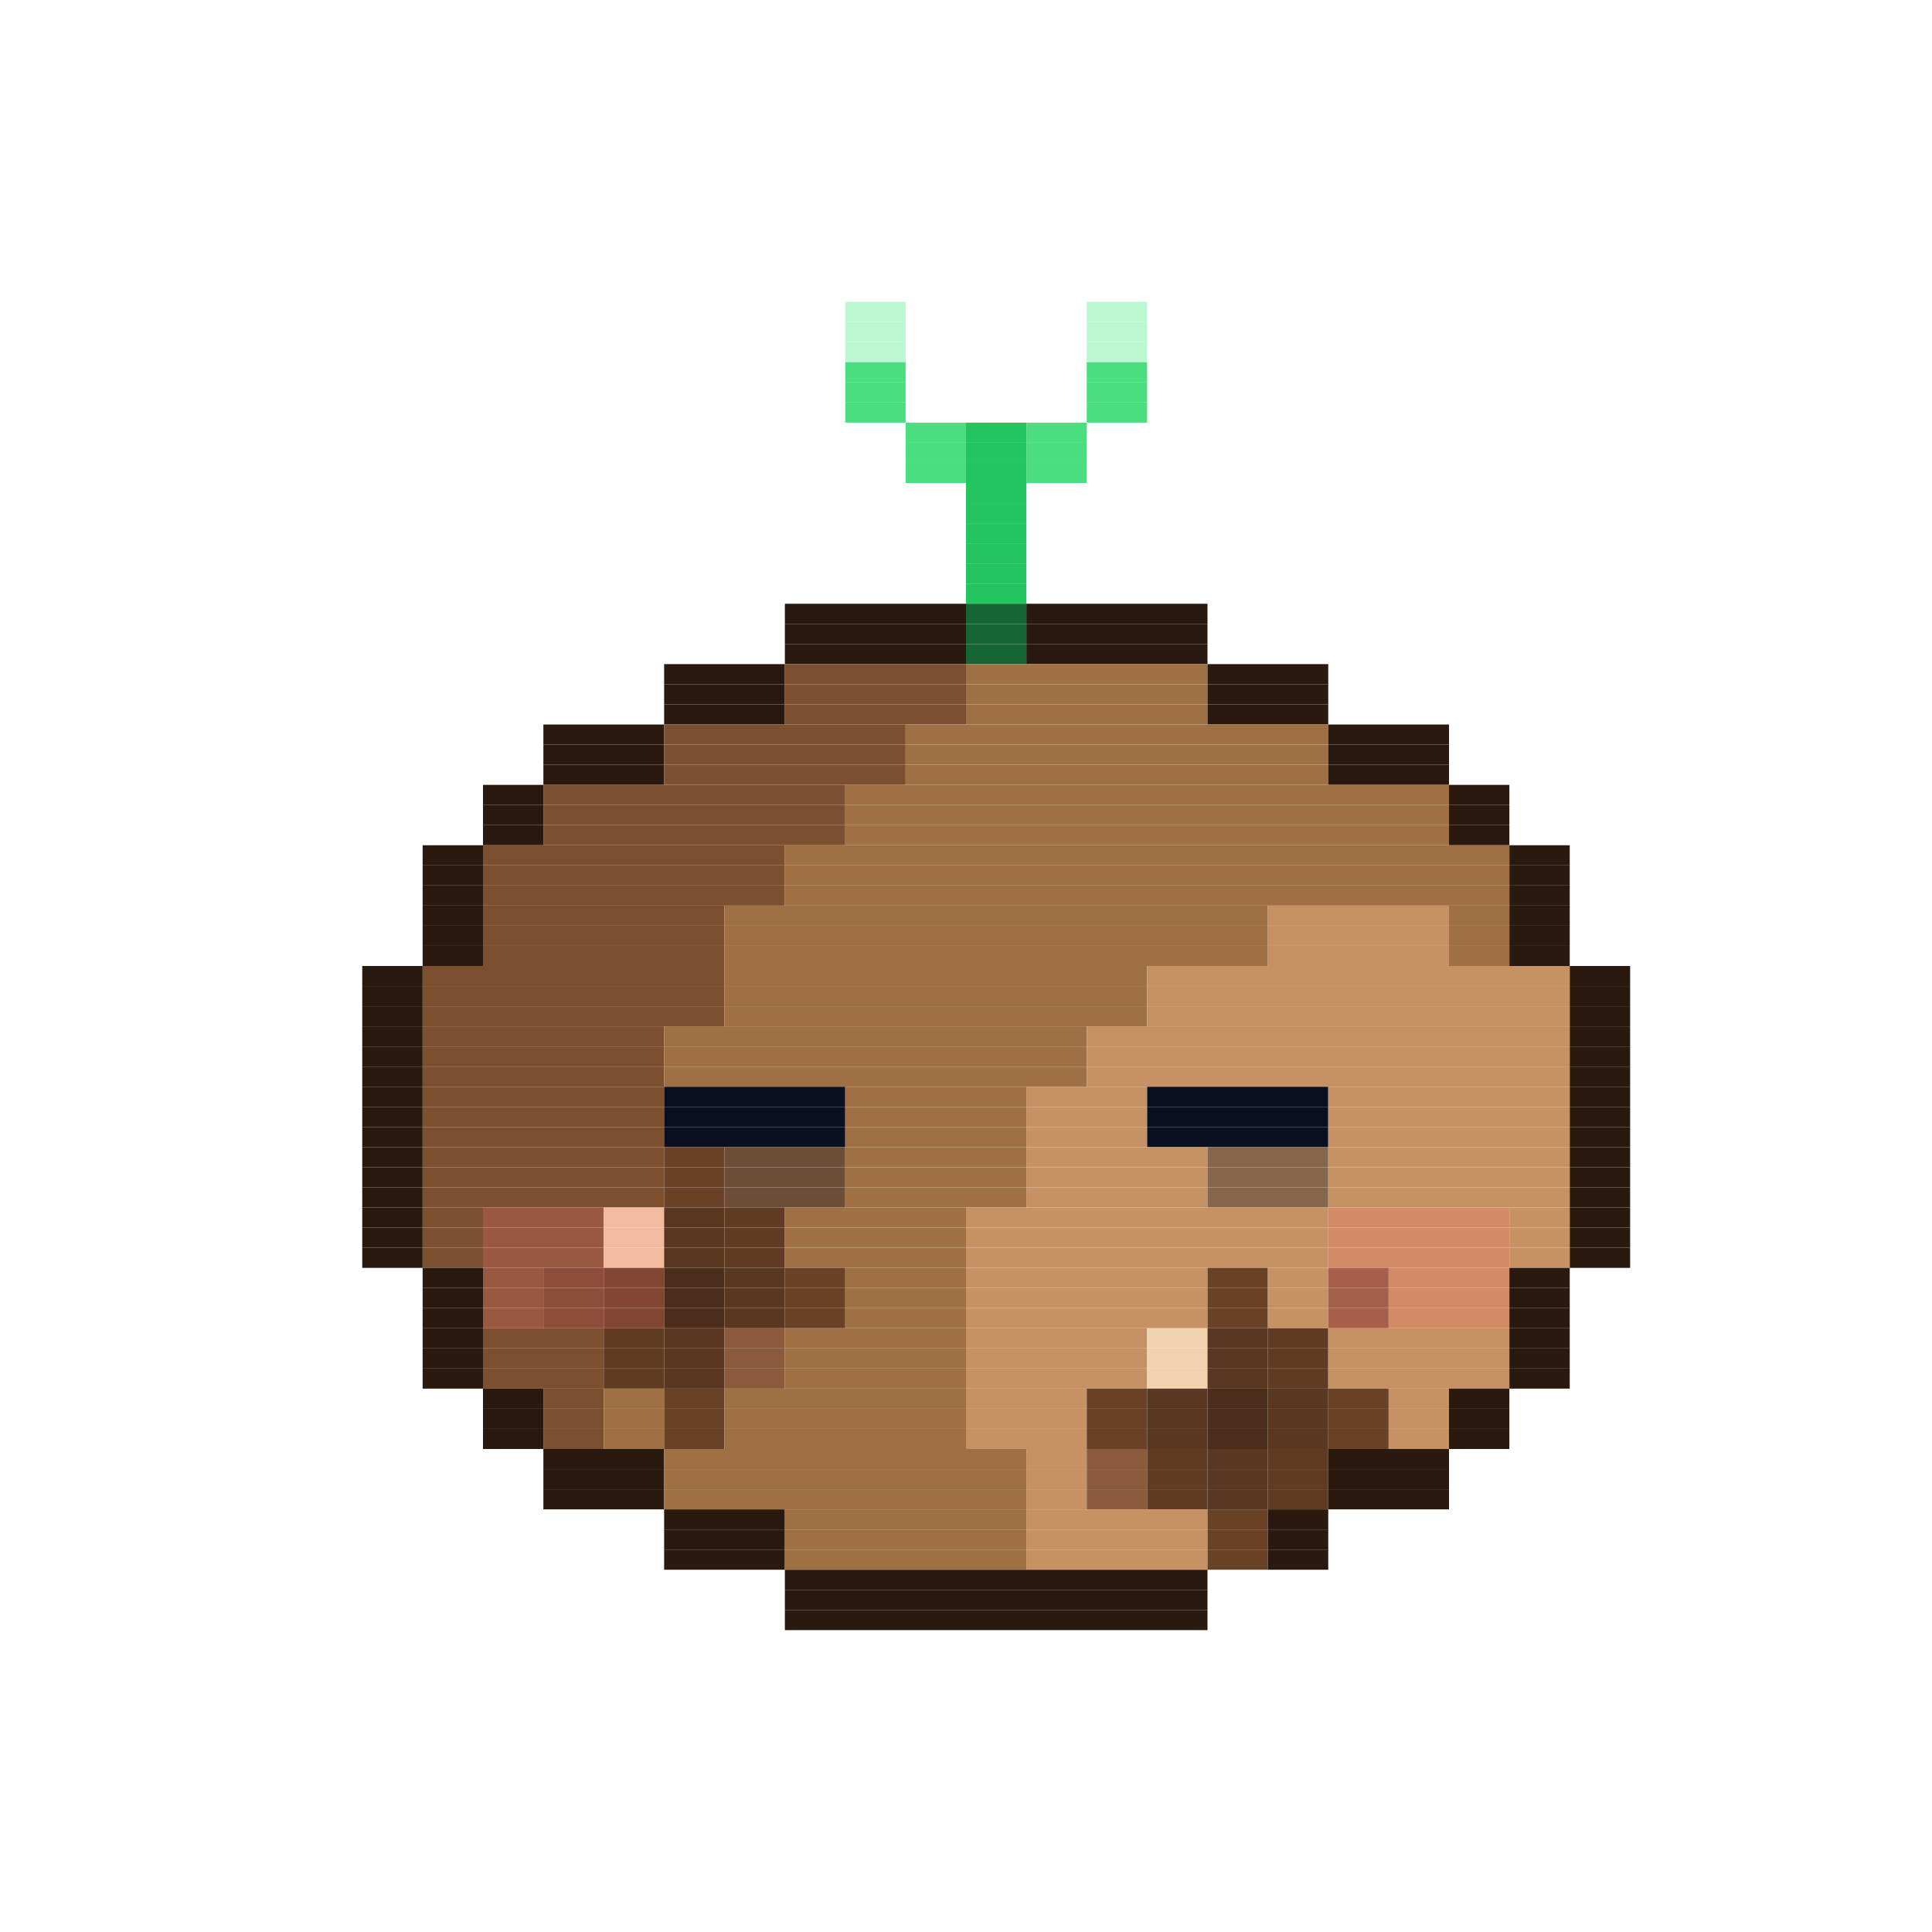
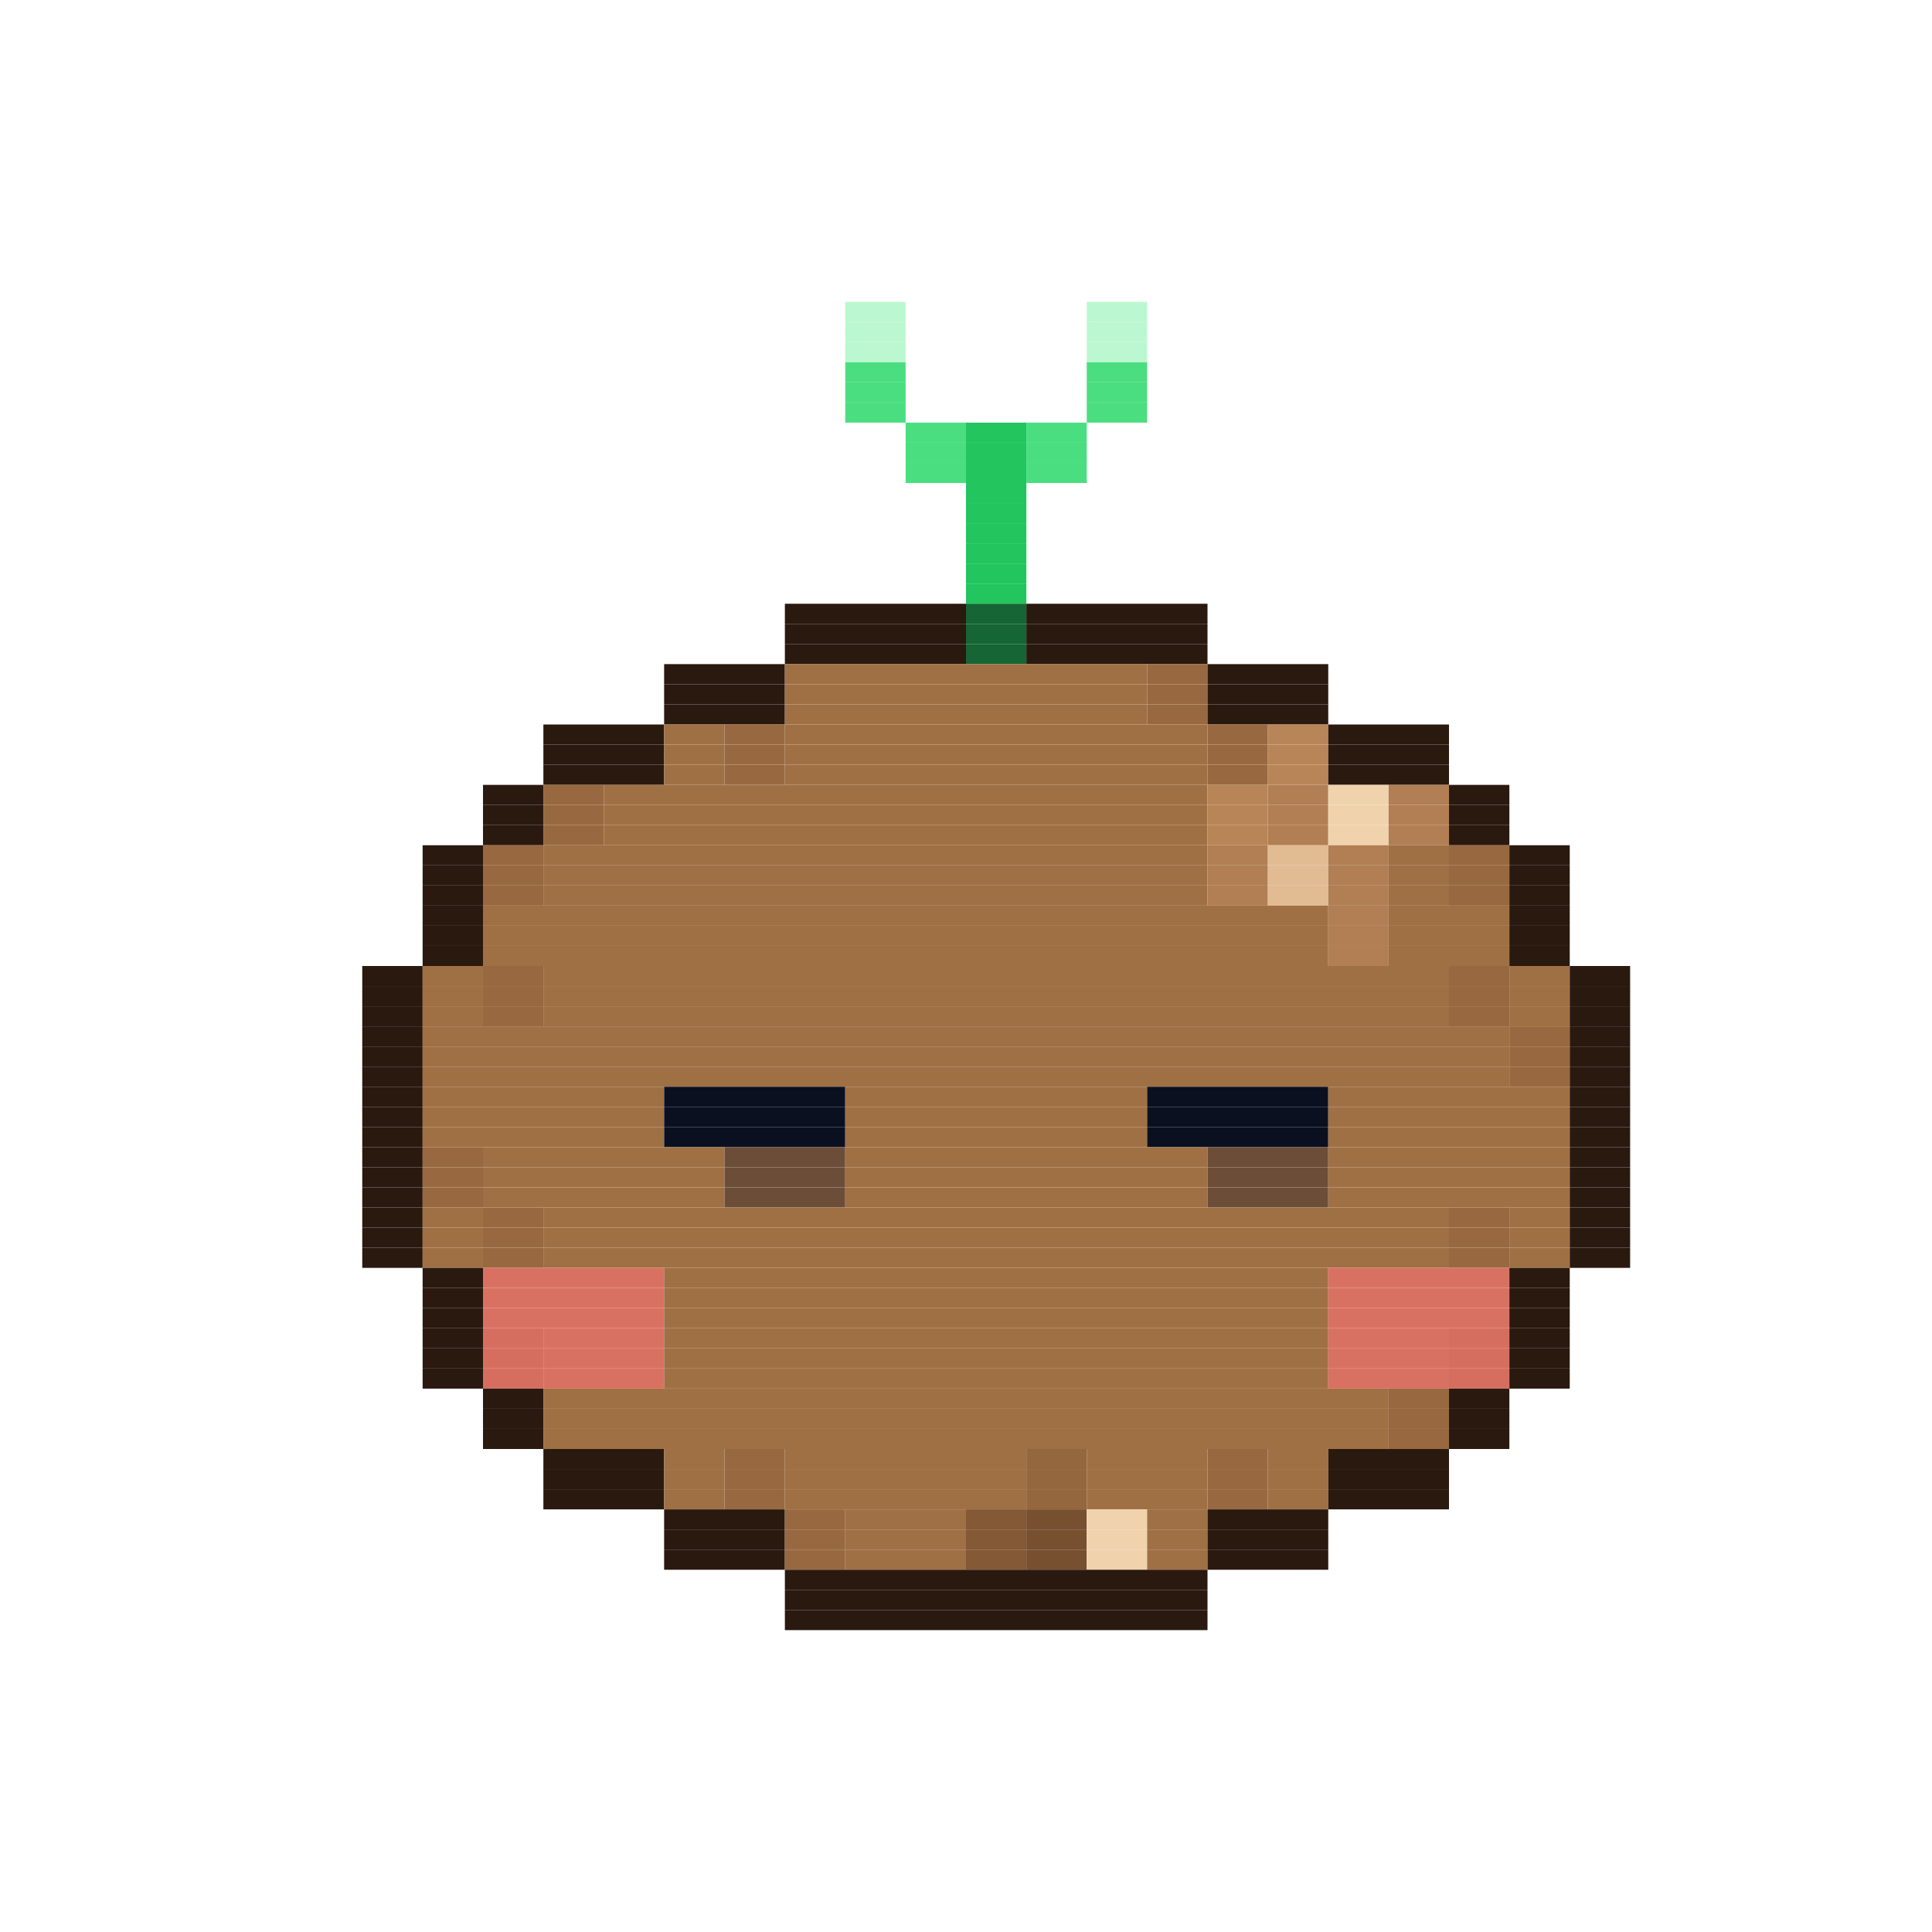
<svg xmlns="http://www.w3.org/2000/svg" viewBox="0 0 96 96" width="96" height="96" style="image-rendering:pixelated">
  <rect x="42" y="15" width="3" height="1" fill="#bbf7d0" />
  <rect x="54" y="15" width="3" height="1" fill="#bbf7d0" />
  <rect x="42" y="16" width="3" height="1" fill="#bbf7d0" />
  <rect x="54" y="16" width="3" height="1" fill="#bbf7d0" />
  <rect x="42" y="17" width="3" height="1" fill="#bbf7d0" />
  <rect x="54" y="17" width="3" height="1" fill="#bbf7d0" />
  <rect x="42" y="18" width="3" height="1" fill="#4ade80" />
  <rect x="54" y="18" width="3" height="1" fill="#4ade80" />
  <rect x="42" y="19" width="3" height="1" fill="#4ade80" />
  <rect x="54" y="19" width="3" height="1" fill="#4ade80" />
  <rect x="42" y="20" width="3" height="1" fill="#4ade80" />
  <rect x="54" y="20" width="3" height="1" fill="#4ade80" />
  <rect x="45" y="21" width="3" height="1" fill="#4ade80" />
  <rect x="48" y="21" width="3" height="1" fill="#22c55e" />
  <rect x="51" y="21" width="3" height="1" fill="#4ade80" />
  <rect x="45" y="22" width="3" height="1" fill="#4ade80" />
  <rect x="48" y="22" width="3" height="1" fill="#22c55e" />
  <rect x="51" y="22" width="3" height="1" fill="#4ade80" />
  <rect x="45" y="23" width="3" height="1" fill="#4ade80" />
  <rect x="48" y="23" width="3" height="1" fill="#22c55e" />
  <rect x="51" y="23" width="3" height="1" fill="#4ade80" />
  <rect x="48" y="24" width="3" height="1" fill="#22c55e" />
  <rect x="48" y="25" width="3" height="1" fill="#22c55e" />
  <rect x="48" y="26" width="3" height="1" fill="#22c55e" />
  <rect x="48" y="27" width="3" height="1" fill="#22c55e" />
  <rect x="48" y="28" width="3" height="1" fill="#22c55e" />
  <rect x="48" y="29" width="3" height="1" fill="#22c55e" />
  <rect x="39" y="30" width="9" height="1" fill="#2a190f" />
  <rect x="48" y="30" width="3" height="1" fill="#166534" />
  <rect x="51" y="30" width="9" height="1" fill="#2a190f" />
  <rect x="39" y="31" width="9" height="1" fill="#2a190f" />
  <rect x="48" y="31" width="3" height="1" fill="#166534" />
  <rect x="51" y="31" width="9" height="1" fill="#2a190f" />
  <rect x="39" y="32" width="9" height="1" fill="#2a190f" />
  <rect x="48" y="32" width="3" height="1" fill="#166534" />
  <rect x="51" y="32" width="9" height="1" fill="#2a190f" />
  <rect x="33" y="33" width="6" height="1" fill="#2a190f" />
-   <rect x="39" y="33" width="9" height="1" fill="#7c4f2f" />
-   <rect x="48" y="33" width="12" height="1" fill="#a07045" />
+   <rect x="39" y="33" width="18" height="1" fill="#a07045" />
+   <rect x="57" y="33" width="3" height="1" fill="#986940" />
  <rect x="60" y="33" width="6" height="1" fill="#2a190f" />
  <rect x="33" y="34" width="6" height="1" fill="#2a190f" />
-   <rect x="39" y="34" width="9" height="1" fill="#7c4f2f" />
-   <rect x="48" y="34" width="12" height="1" fill="#a07045" />
+   <rect x="39" y="34" width="18" height="1" fill="#a07045" />
+   <rect x="57" y="34" width="3" height="1" fill="#986940" />
  <rect x="60" y="34" width="6" height="1" fill="#2a190f" />
  <rect x="33" y="35" width="6" height="1" fill="#2a190f" />
-   <rect x="39" y="35" width="9" height="1" fill="#7c4f2f" />
-   <rect x="48" y="35" width="12" height="1" fill="#a07045" />
+   <rect x="39" y="35" width="18" height="1" fill="#a07045" />
+   <rect x="57" y="35" width="3" height="1" fill="#986940" />
  <rect x="60" y="35" width="6" height="1" fill="#2a190f" />
  <rect x="27" y="36" width="6" height="1" fill="#2a190f" />
-   <rect x="33" y="36" width="12" height="1" fill="#7c4f2f" />
-   <rect x="45" y="36" width="21" height="1" fill="#a07045" />
+   <rect x="33" y="36" width="3" height="1" fill="#a07045" />
+   <rect x="36" y="36" width="3" height="1" fill="#986940" />
+   <rect x="39" y="36" width="21" height="1" fill="#a07045" />
+   <rect x="60" y="36" width="3" height="1" fill="#986940" />
+   <rect x="63" y="36" width="3" height="1" fill="#b88558" />
  <rect x="66" y="36" width="6" height="1" fill="#2a190f" />
  <rect x="27" y="37" width="6" height="1" fill="#2a190f" />
-   <rect x="33" y="37" width="12" height="1" fill="#7c4f2f" />
-   <rect x="45" y="37" width="21" height="1" fill="#a07045" />
+   <rect x="33" y="37" width="3" height="1" fill="#a07045" />
+   <rect x="36" y="37" width="3" height="1" fill="#986940" />
+   <rect x="39" y="37" width="21" height="1" fill="#a07045" />
+   <rect x="60" y="37" width="3" height="1" fill="#986940" />
+   <rect x="63" y="37" width="3" height="1" fill="#b88558" />
  <rect x="66" y="37" width="6" height="1" fill="#2a190f" />
  <rect x="27" y="38" width="6" height="1" fill="#2a190f" />
-   <rect x="33" y="38" width="12" height="1" fill="#7c4f2f" />
-   <rect x="45" y="38" width="21" height="1" fill="#a07045" />
+   <rect x="33" y="38" width="3" height="1" fill="#a07045" />
+   <rect x="36" y="38" width="3" height="1" fill="#986940" />
+   <rect x="39" y="38" width="21" height="1" fill="#a07045" />
+   <rect x="60" y="38" width="3" height="1" fill="#986940" />
+   <rect x="63" y="38" width="3" height="1" fill="#b88558" />
  <rect x="66" y="38" width="6" height="1" fill="#2a190f" />
  <rect x="24" y="39" width="3" height="1" fill="#2a190f" />
-   <rect x="27" y="39" width="15" height="1" fill="#7c4f2f" />
-   <rect x="42" y="39" width="30" height="1" fill="#a07045" />
+   <rect x="27" y="39" width="3" height="1" fill="#986940" />
+   <rect x="30" y="39" width="30" height="1" fill="#a07045" />
+   <rect x="60" y="39" width="3" height="1" fill="#b88558" />
+   <rect x="63" y="39" width="3" height="1" fill="#b17f53" />
+   <rect x="66" y="39" width="3" height="1" fill="#f0d3ad" />
+   <rect x="69" y="39" width="3" height="1" fill="#b17f53" />
  <rect x="72" y="39" width="3" height="1" fill="#2a190f" />
  <rect x="24" y="40" width="3" height="1" fill="#2a190f" />
-   <rect x="27" y="40" width="15" height="1" fill="#7c4f2f" />
-   <rect x="42" y="40" width="30" height="1" fill="#a07045" />
+   <rect x="27" y="40" width="3" height="1" fill="#986940" />
+   <rect x="30" y="40" width="30" height="1" fill="#a07045" />
+   <rect x="60" y="40" width="3" height="1" fill="#b88558" />
+   <rect x="63" y="40" width="3" height="1" fill="#b17f53" />
+   <rect x="66" y="40" width="3" height="1" fill="#f0d3ad" />
+   <rect x="69" y="40" width="3" height="1" fill="#b17f53" />
  <rect x="72" y="40" width="3" height="1" fill="#2a190f" />
  <rect x="24" y="41" width="3" height="1" fill="#2a190f" />
-   <rect x="27" y="41" width="15" height="1" fill="#7c4f2f" />
-   <rect x="42" y="41" width="30" height="1" fill="#a07045" />
+   <rect x="27" y="41" width="3" height="1" fill="#986940" />
+   <rect x="30" y="41" width="30" height="1" fill="#a07045" />
+   <rect x="60" y="41" width="3" height="1" fill="#b88558" />
+   <rect x="63" y="41" width="3" height="1" fill="#b17f53" />
+   <rect x="66" y="41" width="3" height="1" fill="#f0d3ad" />
+   <rect x="69" y="41" width="3" height="1" fill="#b17f53" />
  <rect x="72" y="41" width="3" height="1" fill="#2a190f" />
  <rect x="21" y="42" width="3" height="1" fill="#2a190f" />
-   <rect x="24" y="42" width="15" height="1" fill="#7c4f2f" />
-   <rect x="39" y="42" width="36" height="1" fill="#a07045" />
+   <rect x="24" y="42" width="3" height="1" fill="#986940" />
+   <rect x="27" y="42" width="33" height="1" fill="#a07045" />
+   <rect x="60" y="42" width="3" height="1" fill="#b17f53" />
+   <rect x="63" y="42" width="3" height="1" fill="#e1bc93" />
+   <rect x="66" y="42" width="3" height="1" fill="#b17f53" />
+   <rect x="69" y="42" width="3" height="1" fill="#a07045" />
+   <rect x="72" y="42" width="3" height="1" fill="#986940" />
  <rect x="75" y="42" width="3" height="1" fill="#2a190f" />
  <rect x="21" y="43" width="3" height="1" fill="#2a190f" />
-   <rect x="24" y="43" width="15" height="1" fill="#7c4f2f" />
-   <rect x="39" y="43" width="36" height="1" fill="#a07045" />
+   <rect x="24" y="43" width="3" height="1" fill="#986940" />
+   <rect x="27" y="43" width="33" height="1" fill="#a07045" />
+   <rect x="60" y="43" width="3" height="1" fill="#b17f53" />
+   <rect x="63" y="43" width="3" height="1" fill="#e1bc93" />
+   <rect x="66" y="43" width="3" height="1" fill="#b17f53" />
+   <rect x="69" y="43" width="3" height="1" fill="#a07045" />
+   <rect x="72" y="43" width="3" height="1" fill="#986940" />
  <rect x="75" y="43" width="3" height="1" fill="#2a190f" />
  <rect x="21" y="44" width="3" height="1" fill="#2a190f" />
-   <rect x="24" y="44" width="15" height="1" fill="#7c4f2f" />
-   <rect x="39" y="44" width="36" height="1" fill="#a07045" />
+   <rect x="24" y="44" width="3" height="1" fill="#986940" />
+   <rect x="27" y="44" width="33" height="1" fill="#a07045" />
+   <rect x="60" y="44" width="3" height="1" fill="#b17f53" />
+   <rect x="63" y="44" width="3" height="1" fill="#e1bc93" />
+   <rect x="66" y="44" width="3" height="1" fill="#b17f53" />
+   <rect x="69" y="44" width="3" height="1" fill="#a07045" />
+   <rect x="72" y="44" width="3" height="1" fill="#986940" />
  <rect x="75" y="44" width="3" height="1" fill="#2a190f" />
  <rect x="21" y="45" width="3" height="1" fill="#2a190f" />
-   <rect x="24" y="45" width="12" height="1" fill="#7c4f2f" />
-   <rect x="36" y="45" width="27" height="1" fill="#a07045" />
-   <rect x="63" y="45" width="9" height="1" fill="#c69263" />
-   <rect x="72" y="45" width="3" height="1" fill="#a07045" />
+   <rect x="24" y="45" width="42" height="1" fill="#a07045" />
+   <rect x="66" y="45" width="3" height="1" fill="#b17f53" />
+   <rect x="69" y="45" width="6" height="1" fill="#a07045" />
  <rect x="75" y="45" width="3" height="1" fill="#2a190f" />
  <rect x="21" y="46" width="3" height="1" fill="#2a190f" />
-   <rect x="24" y="46" width="12" height="1" fill="#7c4f2f" />
-   <rect x="36" y="46" width="27" height="1" fill="#a07045" />
-   <rect x="63" y="46" width="9" height="1" fill="#c69263" />
-   <rect x="72" y="46" width="3" height="1" fill="#a07045" />
+   <rect x="24" y="46" width="42" height="1" fill="#a07045" />
+   <rect x="66" y="46" width="3" height="1" fill="#b17f53" />
+   <rect x="69" y="46" width="6" height="1" fill="#a07045" />
  <rect x="75" y="46" width="3" height="1" fill="#2a190f" />
  <rect x="21" y="47" width="3" height="1" fill="#2a190f" />
-   <rect x="24" y="47" width="12" height="1" fill="#7c4f2f" />
-   <rect x="36" y="47" width="27" height="1" fill="#a07045" />
-   <rect x="63" y="47" width="9" height="1" fill="#c69263" />
-   <rect x="72" y="47" width="3" height="1" fill="#a07045" />
+   <rect x="24" y="47" width="42" height="1" fill="#a07045" />
+   <rect x="66" y="47" width="3" height="1" fill="#b17f53" />
+   <rect x="69" y="47" width="6" height="1" fill="#a07045" />
  <rect x="75" y="47" width="3" height="1" fill="#2a190f" />
  <rect x="18" y="48" width="3" height="1" fill="#2a190f" />
-   <rect x="21" y="48" width="15" height="1" fill="#7c4f2f" />
-   <rect x="36" y="48" width="21" height="1" fill="#a07045" />
-   <rect x="57" y="48" width="21" height="1" fill="#c69263" />
+   <rect x="21" y="48" width="3" height="1" fill="#a07045" />
+   <rect x="24" y="48" width="3" height="1" fill="#986940" />
+   <rect x="27" y="48" width="45" height="1" fill="#a07045" />
+   <rect x="72" y="48" width="3" height="1" fill="#986940" />
+   <rect x="75" y="48" width="3" height="1" fill="#a07045" />
  <rect x="78" y="48" width="3" height="1" fill="#2a190f" />
  <rect x="18" y="49" width="3" height="1" fill="#2a190f" />
-   <rect x="21" y="49" width="15" height="1" fill="#7c4f2f" />
-   <rect x="36" y="49" width="21" height="1" fill="#a07045" />
-   <rect x="57" y="49" width="21" height="1" fill="#c69263" />
+   <rect x="21" y="49" width="3" height="1" fill="#a07045" />
+   <rect x="24" y="49" width="3" height="1" fill="#986940" />
+   <rect x="27" y="49" width="45" height="1" fill="#a07045" />
+   <rect x="72" y="49" width="3" height="1" fill="#986940" />
+   <rect x="75" y="49" width="3" height="1" fill="#a07045" />
  <rect x="78" y="49" width="3" height="1" fill="#2a190f" />
  <rect x="18" y="50" width="3" height="1" fill="#2a190f" />
-   <rect x="21" y="50" width="15" height="1" fill="#7c4f2f" />
-   <rect x="36" y="50" width="21" height="1" fill="#a07045" />
-   <rect x="57" y="50" width="21" height="1" fill="#c69263" />
+   <rect x="21" y="50" width="3" height="1" fill="#a07045" />
+   <rect x="24" y="50" width="3" height="1" fill="#986940" />
+   <rect x="27" y="50" width="45" height="1" fill="#a07045" />
+   <rect x="72" y="50" width="3" height="1" fill="#986940" />
+   <rect x="75" y="50" width="3" height="1" fill="#a07045" />
  <rect x="78" y="50" width="3" height="1" fill="#2a190f" />
  <rect x="18" y="51" width="3" height="1" fill="#2a190f" />
-   <rect x="21" y="51" width="12" height="1" fill="#7c4f2f" />
-   <rect x="33" y="51" width="21" height="1" fill="#a07045" />
-   <rect x="54" y="51" width="24" height="1" fill="#c69263" />
+   <rect x="21" y="51" width="54" height="1" fill="#a07045" />
+   <rect x="75" y="51" width="3" height="1" fill="#986940" />
  <rect x="78" y="51" width="3" height="1" fill="#2a190f" />
  <rect x="18" y="52" width="3" height="1" fill="#2a190f" />
-   <rect x="21" y="52" width="12" height="1" fill="#7c4f2f" />
-   <rect x="33" y="52" width="21" height="1" fill="#a07045" />
-   <rect x="54" y="52" width="24" height="1" fill="#c69263" />
+   <rect x="21" y="52" width="54" height="1" fill="#a07045" />
+   <rect x="75" y="52" width="3" height="1" fill="#986940" />
  <rect x="78" y="52" width="3" height="1" fill="#2a190f" />
  <rect x="18" y="53" width="3" height="1" fill="#2a190f" />
-   <rect x="21" y="53" width="12" height="1" fill="#7c4f2f" />
-   <rect x="33" y="53" width="21" height="1" fill="#a07045" />
-   <rect x="54" y="53" width="24" height="1" fill="#c69263" />
+   <rect x="21" y="53" width="54" height="1" fill="#a07045" />
+   <rect x="75" y="53" width="3" height="1" fill="#986940" />
  <rect x="78" y="53" width="3" height="1" fill="#2a190f" />
  <rect x="18" y="54" width="3" height="1" fill="#2a190f" />
-   <rect x="21" y="54" width="12" height="1" fill="#7c4f2f" />
+   <rect x="21" y="54" width="12" height="1" fill="#a07045" />
  <rect x="33" y="54" width="9" height="1" fill="#0b1020" />
-   <rect x="42" y="54" width="9" height="1" fill="#a07045" />
-   <rect x="51" y="54" width="6" height="1" fill="#c69263" />
+   <rect x="42" y="54" width="15" height="1" fill="#a07045" />
  <rect x="57" y="54" width="9" height="1" fill="#0b1020" />
-   <rect x="66" y="54" width="12" height="1" fill="#c69263" />
+   <rect x="66" y="54" width="12" height="1" fill="#a07045" />
  <rect x="78" y="54" width="3" height="1" fill="#2a190f" />
  <rect x="18" y="55" width="3" height="1" fill="#2a190f" />
-   <rect x="21" y="55" width="12" height="1" fill="#7c4f2f" />
+   <rect x="21" y="55" width="12" height="1" fill="#a07045" />
  <rect x="33" y="55" width="9" height="1" fill="#0b1020" />
-   <rect x="42" y="55" width="9" height="1" fill="#a07045" />
-   <rect x="51" y="55" width="6" height="1" fill="#c69263" />
+   <rect x="42" y="55" width="15" height="1" fill="#a07045" />
  <rect x="57" y="55" width="9" height="1" fill="#0b1020" />
-   <rect x="66" y="55" width="12" height="1" fill="#c69263" />
+   <rect x="66" y="55" width="12" height="1" fill="#a07045" />
  <rect x="78" y="55" width="3" height="1" fill="#2a190f" />
  <rect x="18" y="56" width="3" height="1" fill="#2a190f" />
-   <rect x="21" y="56" width="12" height="1" fill="#7c4f2f" />
+   <rect x="21" y="56" width="12" height="1" fill="#a07045" />
  <rect x="33" y="56" width="9" height="1" fill="#0b1020" />
-   <rect x="42" y="56" width="9" height="1" fill="#a07045" />
-   <rect x="51" y="56" width="6" height="1" fill="#c69263" />
+   <rect x="42" y="56" width="15" height="1" fill="#a07045" />
  <rect x="57" y="56" width="9" height="1" fill="#0b1020" />
-   <rect x="66" y="56" width="12" height="1" fill="#c69263" />
+   <rect x="66" y="56" width="12" height="1" fill="#a07045" />
  <rect x="78" y="56" width="3" height="1" fill="#2a190f" />
  <rect x="18" y="57" width="3" height="1" fill="#2a190f" />
-   <rect x="21" y="57" width="12" height="1" fill="#7c4f2f" />
-   <rect x="33" y="57" width="3" height="1" fill="#684127" />
+   <rect x="21" y="57" width="3" height="1" fill="#986940" />
+   <rect x="24" y="57" width="12" height="1" fill="#a07045" />
  <rect x="36" y="57" width="6" height="1" fill="#6c4e38" />
-   <rect x="42" y="57" width="9" height="1" fill="#a07045" />
-   <rect x="51" y="57" width="9" height="1" fill="#c69263" />
-   <rect x="60" y="57" width="6" height="1" fill="#85654c" />
-   <rect x="66" y="57" width="12" height="1" fill="#c69263" />
+   <rect x="42" y="57" width="18" height="1" fill="#a07045" />
+   <rect x="60" y="57" width="6" height="1" fill="#6c4e38" />
+   <rect x="66" y="57" width="12" height="1" fill="#a07045" />
  <rect x="78" y="57" width="3" height="1" fill="#2a190f" />
  <rect x="18" y="58" width="3" height="1" fill="#2a190f" />
-   <rect x="21" y="58" width="12" height="1" fill="#7c4f2f" />
-   <rect x="33" y="58" width="3" height="1" fill="#684127" />
+   <rect x="21" y="58" width="3" height="1" fill="#986940" />
+   <rect x="24" y="58" width="12" height="1" fill="#a07045" />
  <rect x="36" y="58" width="6" height="1" fill="#6c4e38" />
-   <rect x="42" y="58" width="9" height="1" fill="#a07045" />
-   <rect x="51" y="58" width="9" height="1" fill="#c69263" />
-   <rect x="60" y="58" width="6" height="1" fill="#85654c" />
-   <rect x="66" y="58" width="12" height="1" fill="#c69263" />
+   <rect x="42" y="58" width="18" height="1" fill="#a07045" />
+   <rect x="60" y="58" width="6" height="1" fill="#6c4e38" />
+   <rect x="66" y="58" width="12" height="1" fill="#a07045" />
  <rect x="78" y="58" width="3" height="1" fill="#2a190f" />
  <rect x="18" y="59" width="3" height="1" fill="#2a190f" />
-   <rect x="21" y="59" width="12" height="1" fill="#7c4f2f" />
-   <rect x="33" y="59" width="3" height="1" fill="#684127" />
+   <rect x="21" y="59" width="3" height="1" fill="#986940" />
+   <rect x="24" y="59" width="12" height="1" fill="#a07045" />
  <rect x="36" y="59" width="6" height="1" fill="#6c4e38" />
-   <rect x="42" y="59" width="9" height="1" fill="#a07045" />
-   <rect x="51" y="59" width="9" height="1" fill="#c69263" />
-   <rect x="60" y="59" width="6" height="1" fill="#85654c" />
-   <rect x="66" y="59" width="12" height="1" fill="#c69263" />
+   <rect x="42" y="59" width="18" height="1" fill="#a07045" />
+   <rect x="60" y="59" width="6" height="1" fill="#6c4e38" />
+   <rect x="66" y="59" width="12" height="1" fill="#a07045" />
  <rect x="78" y="59" width="3" height="1" fill="#2a190f" />
  <rect x="18" y="60" width="3" height="1" fill="#2a190f" />
-   <rect x="21" y="60" width="3" height="1" fill="#7c4f2f" />
-   <rect x="24" y="60" width="6" height="1" fill="#9b5840" />
-   <rect x="30" y="60" width="3" height="1" fill="#f2ba9e" />
-   <rect x="33" y="60" width="3" height="1" fill="#593720" />
-   <rect x="36" y="60" width="3" height="1" fill="#5f3b23" />
-   <rect x="39" y="60" width="9" height="1" fill="#a07045" />
-   <rect x="48" y="60" width="18" height="1" fill="#c69263" />
-   <rect x="66" y="60" width="9" height="1" fill="#d38a67" />
-   <rect x="75" y="60" width="3" height="1" fill="#c69263" />
+   <rect x="21" y="60" width="3" height="1" fill="#a07045" />
+   <rect x="24" y="60" width="3" height="1" fill="#986940" />
+   <rect x="27" y="60" width="45" height="1" fill="#a07045" />
+   <rect x="72" y="60" width="3" height="1" fill="#986940" />
+   <rect x="75" y="60" width="3" height="1" fill="#a07045" />
  <rect x="78" y="60" width="3" height="1" fill="#2a190f" />
  <rect x="18" y="61" width="3" height="1" fill="#2a190f" />
-   <rect x="21" y="61" width="3" height="1" fill="#7c4f2f" />
-   <rect x="24" y="61" width="6" height="1" fill="#9b5840" />
-   <rect x="30" y="61" width="3" height="1" fill="#f2ba9e" />
-   <rect x="33" y="61" width="3" height="1" fill="#593720" />
-   <rect x="36" y="61" width="3" height="1" fill="#5f3b23" />
-   <rect x="39" y="61" width="9" height="1" fill="#a07045" />
-   <rect x="48" y="61" width="18" height="1" fill="#c69263" />
-   <rect x="66" y="61" width="9" height="1" fill="#d38a67" />
-   <rect x="75" y="61" width="3" height="1" fill="#c69263" />
+   <rect x="21" y="61" width="3" height="1" fill="#a07045" />
+   <rect x="24" y="61" width="3" height="1" fill="#986940" />
+   <rect x="27" y="61" width="45" height="1" fill="#a07045" />
+   <rect x="72" y="61" width="3" height="1" fill="#986940" />
+   <rect x="75" y="61" width="3" height="1" fill="#a07045" />
  <rect x="78" y="61" width="3" height="1" fill="#2a190f" />
  <rect x="18" y="62" width="3" height="1" fill="#2a190f" />
-   <rect x="21" y="62" width="3" height="1" fill="#7c4f2f" />
-   <rect x="24" y="62" width="6" height="1" fill="#9b5840" />
-   <rect x="30" y="62" width="3" height="1" fill="#f2ba9e" />
-   <rect x="33" y="62" width="3" height="1" fill="#593720" />
-   <rect x="36" y="62" width="3" height="1" fill="#5f3b23" />
-   <rect x="39" y="62" width="9" height="1" fill="#a07045" />
-   <rect x="48" y="62" width="18" height="1" fill="#c69263" />
-   <rect x="66" y="62" width="9" height="1" fill="#d38a67" />
-   <rect x="75" y="62" width="3" height="1" fill="#c69263" />
+   <rect x="21" y="62" width="3" height="1" fill="#a07045" />
+   <rect x="24" y="62" width="3" height="1" fill="#986940" />
+   <rect x="27" y="62" width="45" height="1" fill="#a07045" />
+   <rect x="72" y="62" width="3" height="1" fill="#986940" />
+   <rect x="75" y="62" width="3" height="1" fill="#a07045" />
  <rect x="78" y="62" width="3" height="1" fill="#2a190f" />
  <rect x="21" y="63" width="3" height="1" fill="#2a190f" />
-   <rect x="24" y="63" width="3" height="1" fill="#9b5840" />
-   <rect x="27" y="63" width="3" height="1" fill="#8c4d3a" />
-   <rect x="30" y="63" width="3" height="1" fill="#814634" />
-   <rect x="33" y="63" width="3" height="1" fill="#4a2d1a" />
-   <rect x="36" y="63" width="3" height="1" fill="#593720" />
-   <rect x="39" y="63" width="3" height="1" fill="#684127" />
-   <rect x="42" y="63" width="6" height="1" fill="#a07045" />
-   <rect x="48" y="63" width="12" height="1" fill="#c69263" />
-   <rect x="60" y="63" width="3" height="1" fill="#684127" />
-   <rect x="63" y="63" width="3" height="1" fill="#c69263" />
-   <rect x="66" y="63" width="3" height="1" fill="#a66049" />
-   <rect x="69" y="63" width="6" height="1" fill="#d38a67" />
+   <rect x="24" y="63" width="9" height="1" fill="#d97162" />
+   <rect x="33" y="63" width="33" height="1" fill="#a07045" />
+   <rect x="66" y="63" width="9" height="1" fill="#d97162" />
  <rect x="75" y="63" width="3" height="1" fill="#2a190f" />
  <rect x="21" y="64" width="3" height="1" fill="#2a190f" />
-   <rect x="24" y="64" width="3" height="1" fill="#9b5840" />
-   <rect x="27" y="64" width="3" height="1" fill="#8c4d3a" />
-   <rect x="30" y="64" width="3" height="1" fill="#814634" />
-   <rect x="33" y="64" width="3" height="1" fill="#4a2d1a" />
-   <rect x="36" y="64" width="3" height="1" fill="#593720" />
-   <rect x="39" y="64" width="3" height="1" fill="#684127" />
-   <rect x="42" y="64" width="6" height="1" fill="#a07045" />
-   <rect x="48" y="64" width="12" height="1" fill="#c69263" />
-   <rect x="60" y="64" width="3" height="1" fill="#684127" />
-   <rect x="63" y="64" width="3" height="1" fill="#c69263" />
-   <rect x="66" y="64" width="3" height="1" fill="#a66049" />
-   <rect x="69" y="64" width="6" height="1" fill="#d38a67" />
+   <rect x="24" y="64" width="9" height="1" fill="#d97162" />
+   <rect x="33" y="64" width="33" height="1" fill="#a07045" />
+   <rect x="66" y="64" width="9" height="1" fill="#d97162" />
  <rect x="75" y="64" width="3" height="1" fill="#2a190f" />
  <rect x="21" y="65" width="3" height="1" fill="#2a190f" />
-   <rect x="24" y="65" width="3" height="1" fill="#9b5840" />
-   <rect x="27" y="65" width="3" height="1" fill="#8c4d3a" />
-   <rect x="30" y="65" width="3" height="1" fill="#814634" />
-   <rect x="33" y="65" width="3" height="1" fill="#4a2d1a" />
-   <rect x="36" y="65" width="3" height="1" fill="#593720" />
-   <rect x="39" y="65" width="3" height="1" fill="#684127" />
-   <rect x="42" y="65" width="6" height="1" fill="#a07045" />
-   <rect x="48" y="65" width="12" height="1" fill="#c69263" />
-   <rect x="60" y="65" width="3" height="1" fill="#684127" />
-   <rect x="63" y="65" width="3" height="1" fill="#c69263" />
-   <rect x="66" y="65" width="3" height="1" fill="#a66049" />
-   <rect x="69" y="65" width="6" height="1" fill="#d38a67" />
+   <rect x="24" y="65" width="9" height="1" fill="#d97162" />
+   <rect x="33" y="65" width="33" height="1" fill="#a07045" />
+   <rect x="66" y="65" width="9" height="1" fill="#d97162" />
  <rect x="75" y="65" width="3" height="1" fill="#2a190f" />
  <rect x="21" y="66" width="3" height="1" fill="#2a190f" />
-   <rect x="24" y="66" width="6" height="1" fill="#7c4f2f" />
-   <rect x="30" y="66" width="3" height="1" fill="#5f3b23" />
-   <rect x="33" y="66" width="3" height="1" fill="#593720" />
-   <rect x="36" y="66" width="3" height="1" fill="#8a5a3b" />
-   <rect x="39" y="66" width="9" height="1" fill="#a07045" />
-   <rect x="48" y="66" width="9" height="1" fill="#c69263" />
-   <rect x="57" y="66" width="3" height="1" fill="#f0d3ad" />
-   <rect x="60" y="66" width="3" height="1" fill="#593720" />
-   <rect x="63" y="66" width="3" height="1" fill="#5f3b23" />
-   <rect x="66" y="66" width="9" height="1" fill="#c69263" />
+   <rect x="24" y="66" width="3" height="1" fill="#d66e60" />
+   <rect x="27" y="66" width="6" height="1" fill="#d97162" />
+   <rect x="33" y="66" width="33" height="1" fill="#a07045" />
+   <rect x="66" y="66" width="6" height="1" fill="#d97162" />
+   <rect x="72" y="66" width="3" height="1" fill="#d66e60" />
  <rect x="75" y="66" width="3" height="1" fill="#2a190f" />
  <rect x="21" y="67" width="3" height="1" fill="#2a190f" />
-   <rect x="24" y="67" width="6" height="1" fill="#7c4f2f" />
-   <rect x="30" y="67" width="3" height="1" fill="#5f3b23" />
-   <rect x="33" y="67" width="3" height="1" fill="#593720" />
-   <rect x="36" y="67" width="3" height="1" fill="#8a5a3b" />
-   <rect x="39" y="67" width="9" height="1" fill="#a07045" />
-   <rect x="48" y="67" width="9" height="1" fill="#c69263" />
-   <rect x="57" y="67" width="3" height="1" fill="#f0d3ad" />
-   <rect x="60" y="67" width="3" height="1" fill="#593720" />
-   <rect x="63" y="67" width="3" height="1" fill="#5f3b23" />
-   <rect x="66" y="67" width="9" height="1" fill="#c69263" />
+   <rect x="24" y="67" width="3" height="1" fill="#d66e60" />
+   <rect x="27" y="67" width="6" height="1" fill="#d97162" />
+   <rect x="33" y="67" width="33" height="1" fill="#a07045" />
+   <rect x="66" y="67" width="6" height="1" fill="#d97162" />
+   <rect x="72" y="67" width="3" height="1" fill="#d66e60" />
  <rect x="75" y="67" width="3" height="1" fill="#2a190f" />
  <rect x="21" y="68" width="3" height="1" fill="#2a190f" />
-   <rect x="24" y="68" width="6" height="1" fill="#7c4f2f" />
-   <rect x="30" y="68" width="3" height="1" fill="#5f3b23" />
-   <rect x="33" y="68" width="3" height="1" fill="#593720" />
-   <rect x="36" y="68" width="3" height="1" fill="#8a5a3b" />
-   <rect x="39" y="68" width="9" height="1" fill="#a07045" />
-   <rect x="48" y="68" width="9" height="1" fill="#c69263" />
-   <rect x="57" y="68" width="3" height="1" fill="#f0d3ad" />
-   <rect x="60" y="68" width="3" height="1" fill="#593720" />
-   <rect x="63" y="68" width="3" height="1" fill="#5f3b23" />
-   <rect x="66" y="68" width="9" height="1" fill="#c69263" />
+   <rect x="24" y="68" width="3" height="1" fill="#d66e60" />
+   <rect x="27" y="68" width="6" height="1" fill="#d97162" />
+   <rect x="33" y="68" width="33" height="1" fill="#a07045" />
+   <rect x="66" y="68" width="6" height="1" fill="#d97162" />
+   <rect x="72" y="68" width="3" height="1" fill="#d66e60" />
  <rect x="75" y="68" width="3" height="1" fill="#2a190f" />
  <rect x="24" y="69" width="3" height="1" fill="#2a190f" />
-   <rect x="27" y="69" width="3" height="1" fill="#7c4f2f" />
-   <rect x="30" y="69" width="3" height="1" fill="#a07045" />
-   <rect x="33" y="69" width="3" height="1" fill="#684127" />
-   <rect x="36" y="69" width="12" height="1" fill="#a07045" />
-   <rect x="48" y="69" width="6" height="1" fill="#c69263" />
-   <rect x="54" y="69" width="3" height="1" fill="#684127" />
-   <rect x="57" y="69" width="3" height="1" fill="#593720" />
-   <rect x="60" y="69" width="3" height="1" fill="#4a2d1a" />
-   <rect x="63" y="69" width="3" height="1" fill="#593720" />
-   <rect x="66" y="69" width="3" height="1" fill="#684127" />
-   <rect x="69" y="69" width="3" height="1" fill="#c69263" />
+   <rect x="27" y="69" width="42" height="1" fill="#a07045" />
+   <rect x="69" y="69" width="3" height="1" fill="#986940" />
  <rect x="72" y="69" width="3" height="1" fill="#2a190f" />
  <rect x="24" y="70" width="3" height="1" fill="#2a190f" />
-   <rect x="27" y="70" width="3" height="1" fill="#7c4f2f" />
-   <rect x="30" y="70" width="3" height="1" fill="#a07045" />
-   <rect x="33" y="70" width="3" height="1" fill="#684127" />
-   <rect x="36" y="70" width="12" height="1" fill="#a07045" />
-   <rect x="48" y="70" width="6" height="1" fill="#c69263" />
-   <rect x="54" y="70" width="3" height="1" fill="#684127" />
-   <rect x="57" y="70" width="3" height="1" fill="#593720" />
-   <rect x="60" y="70" width="3" height="1" fill="#4a2d1a" />
-   <rect x="63" y="70" width="3" height="1" fill="#593720" />
-   <rect x="66" y="70" width="3" height="1" fill="#684127" />
-   <rect x="69" y="70" width="3" height="1" fill="#c69263" />
+   <rect x="27" y="70" width="42" height="1" fill="#a07045" />
+   <rect x="69" y="70" width="3" height="1" fill="#986940" />
  <rect x="72" y="70" width="3" height="1" fill="#2a190f" />
  <rect x="24" y="71" width="3" height="1" fill="#2a190f" />
-   <rect x="27" y="71" width="3" height="1" fill="#7c4f2f" />
-   <rect x="30" y="71" width="3" height="1" fill="#a07045" />
-   <rect x="33" y="71" width="3" height="1" fill="#684127" />
-   <rect x="36" y="71" width="12" height="1" fill="#a07045" />
-   <rect x="48" y="71" width="6" height="1" fill="#c69263" />
-   <rect x="54" y="71" width="3" height="1" fill="#684127" />
-   <rect x="57" y="71" width="3" height="1" fill="#593720" />
-   <rect x="60" y="71" width="3" height="1" fill="#4a2d1a" />
-   <rect x="63" y="71" width="3" height="1" fill="#593720" />
-   <rect x="66" y="71" width="3" height="1" fill="#684127" />
-   <rect x="69" y="71" width="3" height="1" fill="#c69263" />
+   <rect x="27" y="71" width="42" height="1" fill="#a07045" />
+   <rect x="69" y="71" width="3" height="1" fill="#986940" />
  <rect x="72" y="71" width="3" height="1" fill="#2a190f" />
  <rect x="27" y="72" width="6" height="1" fill="#2a190f" />
-   <rect x="33" y="72" width="18" height="1" fill="#a07045" />
-   <rect x="51" y="72" width="3" height="1" fill="#c69263" />
-   <rect x="54" y="72" width="3" height="1" fill="#8a5a3b" />
-   <rect x="57" y="72" width="3" height="1" fill="#5f3b23" />
-   <rect x="60" y="72" width="3" height="1" fill="#593720" />
-   <rect x="63" y="72" width="3" height="1" fill="#5f3b23" />
+   <rect x="33" y="72" width="3" height="1" fill="#a07045" />
+   <rect x="36" y="72" width="3" height="1" fill="#986940" />
+   <rect x="39" y="72" width="12" height="1" fill="#a07045" />
+   <rect x="51" y="72" width="3" height="1" fill="#94673f" />
+   <rect x="54" y="72" width="6" height="1" fill="#a07045" />
+   <rect x="60" y="72" width="3" height="1" fill="#986940" />
+   <rect x="63" y="72" width="3" height="1" fill="#a07045" />
  <rect x="66" y="72" width="6" height="1" fill="#2a190f" />
  <rect x="27" y="73" width="6" height="1" fill="#2a190f" />
-   <rect x="33" y="73" width="18" height="1" fill="#a07045" />
-   <rect x="51" y="73" width="3" height="1" fill="#c69263" />
-   <rect x="54" y="73" width="3" height="1" fill="#8a5a3b" />
-   <rect x="57" y="73" width="3" height="1" fill="#5f3b23" />
-   <rect x="60" y="73" width="3" height="1" fill="#593720" />
-   <rect x="63" y="73" width="3" height="1" fill="#5f3b23" />
+   <rect x="33" y="73" width="3" height="1" fill="#a07045" />
+   <rect x="36" y="73" width="3" height="1" fill="#986940" />
+   <rect x="39" y="73" width="12" height="1" fill="#a07045" />
+   <rect x="51" y="73" width="3" height="1" fill="#94673f" />
+   <rect x="54" y="73" width="6" height="1" fill="#a07045" />
+   <rect x="60" y="73" width="3" height="1" fill="#986940" />
+   <rect x="63" y="73" width="3" height="1" fill="#a07045" />
  <rect x="66" y="73" width="6" height="1" fill="#2a190f" />
  <rect x="27" y="74" width="6" height="1" fill="#2a190f" />
-   <rect x="33" y="74" width="18" height="1" fill="#a07045" />
-   <rect x="51" y="74" width="3" height="1" fill="#c69263" />
-   <rect x="54" y="74" width="3" height="1" fill="#8a5a3b" />
-   <rect x="57" y="74" width="3" height="1" fill="#5f3b23" />
-   <rect x="60" y="74" width="3" height="1" fill="#593720" />
-   <rect x="63" y="74" width="3" height="1" fill="#5f3b23" />
+   <rect x="33" y="74" width="3" height="1" fill="#a07045" />
+   <rect x="36" y="74" width="3" height="1" fill="#986940" />
+   <rect x="39" y="74" width="12" height="1" fill="#a07045" />
+   <rect x="51" y="74" width="3" height="1" fill="#94673f" />
+   <rect x="54" y="74" width="6" height="1" fill="#a07045" />
+   <rect x="60" y="74" width="3" height="1" fill="#986940" />
+   <rect x="63" y="74" width="3" height="1" fill="#a07045" />
  <rect x="66" y="74" width="6" height="1" fill="#2a190f" />
  <rect x="33" y="75" width="6" height="1" fill="#2a190f" />
-   <rect x="39" y="75" width="12" height="1" fill="#a07045" />
-   <rect x="51" y="75" width="9" height="1" fill="#c69263" />
-   <rect x="60" y="75" width="3" height="1" fill="#684127" />
-   <rect x="63" y="75" width="3" height="1" fill="#2a190f" />
+   <rect x="39" y="75" width="3" height="1" fill="#986940" />
+   <rect x="42" y="75" width="6" height="1" fill="#a07045" />
+   <rect x="48" y="75" width="3" height="1" fill="#835936" />
+   <rect x="51" y="75" width="3" height="1" fill="#775030" />
+   <rect x="54" y="75" width="3" height="1" fill="#f0d3ad" />
+   <rect x="57" y="75" width="3" height="1" fill="#a07045" />
+   <rect x="60" y="75" width="6" height="1" fill="#2a190f" />
  <rect x="33" y="76" width="6" height="1" fill="#2a190f" />
-   <rect x="39" y="76" width="12" height="1" fill="#a07045" />
-   <rect x="51" y="76" width="9" height="1" fill="#c69263" />
-   <rect x="60" y="76" width="3" height="1" fill="#684127" />
-   <rect x="63" y="76" width="3" height="1" fill="#2a190f" />
+   <rect x="39" y="76" width="3" height="1" fill="#986940" />
+   <rect x="42" y="76" width="6" height="1" fill="#a07045" />
+   <rect x="48" y="76" width="3" height="1" fill="#835936" />
+   <rect x="51" y="76" width="3" height="1" fill="#775030" />
+   <rect x="54" y="76" width="3" height="1" fill="#f0d3ad" />
+   <rect x="57" y="76" width="3" height="1" fill="#a07045" />
+   <rect x="60" y="76" width="6" height="1" fill="#2a190f" />
  <rect x="33" y="77" width="6" height="1" fill="#2a190f" />
-   <rect x="39" y="77" width="12" height="1" fill="#a07045" />
-   <rect x="51" y="77" width="9" height="1" fill="#c69263" />
-   <rect x="60" y="77" width="3" height="1" fill="#684127" />
-   <rect x="63" y="77" width="3" height="1" fill="#2a190f" />
+   <rect x="39" y="77" width="3" height="1" fill="#986940" />
+   <rect x="42" y="77" width="6" height="1" fill="#a07045" />
+   <rect x="48" y="77" width="3" height="1" fill="#835936" />
+   <rect x="51" y="77" width="3" height="1" fill="#775030" />
+   <rect x="54" y="77" width="3" height="1" fill="#f0d3ad" />
+   <rect x="57" y="77" width="3" height="1" fill="#a07045" />
+   <rect x="60" y="77" width="6" height="1" fill="#2a190f" />
  <rect x="39" y="78" width="21" height="1" fill="#2a190f" />
  <rect x="39" y="79" width="21" height="1" fill="#2a190f" />
  <rect x="39" y="80" width="21" height="1" fill="#2a190f" />
</svg>
